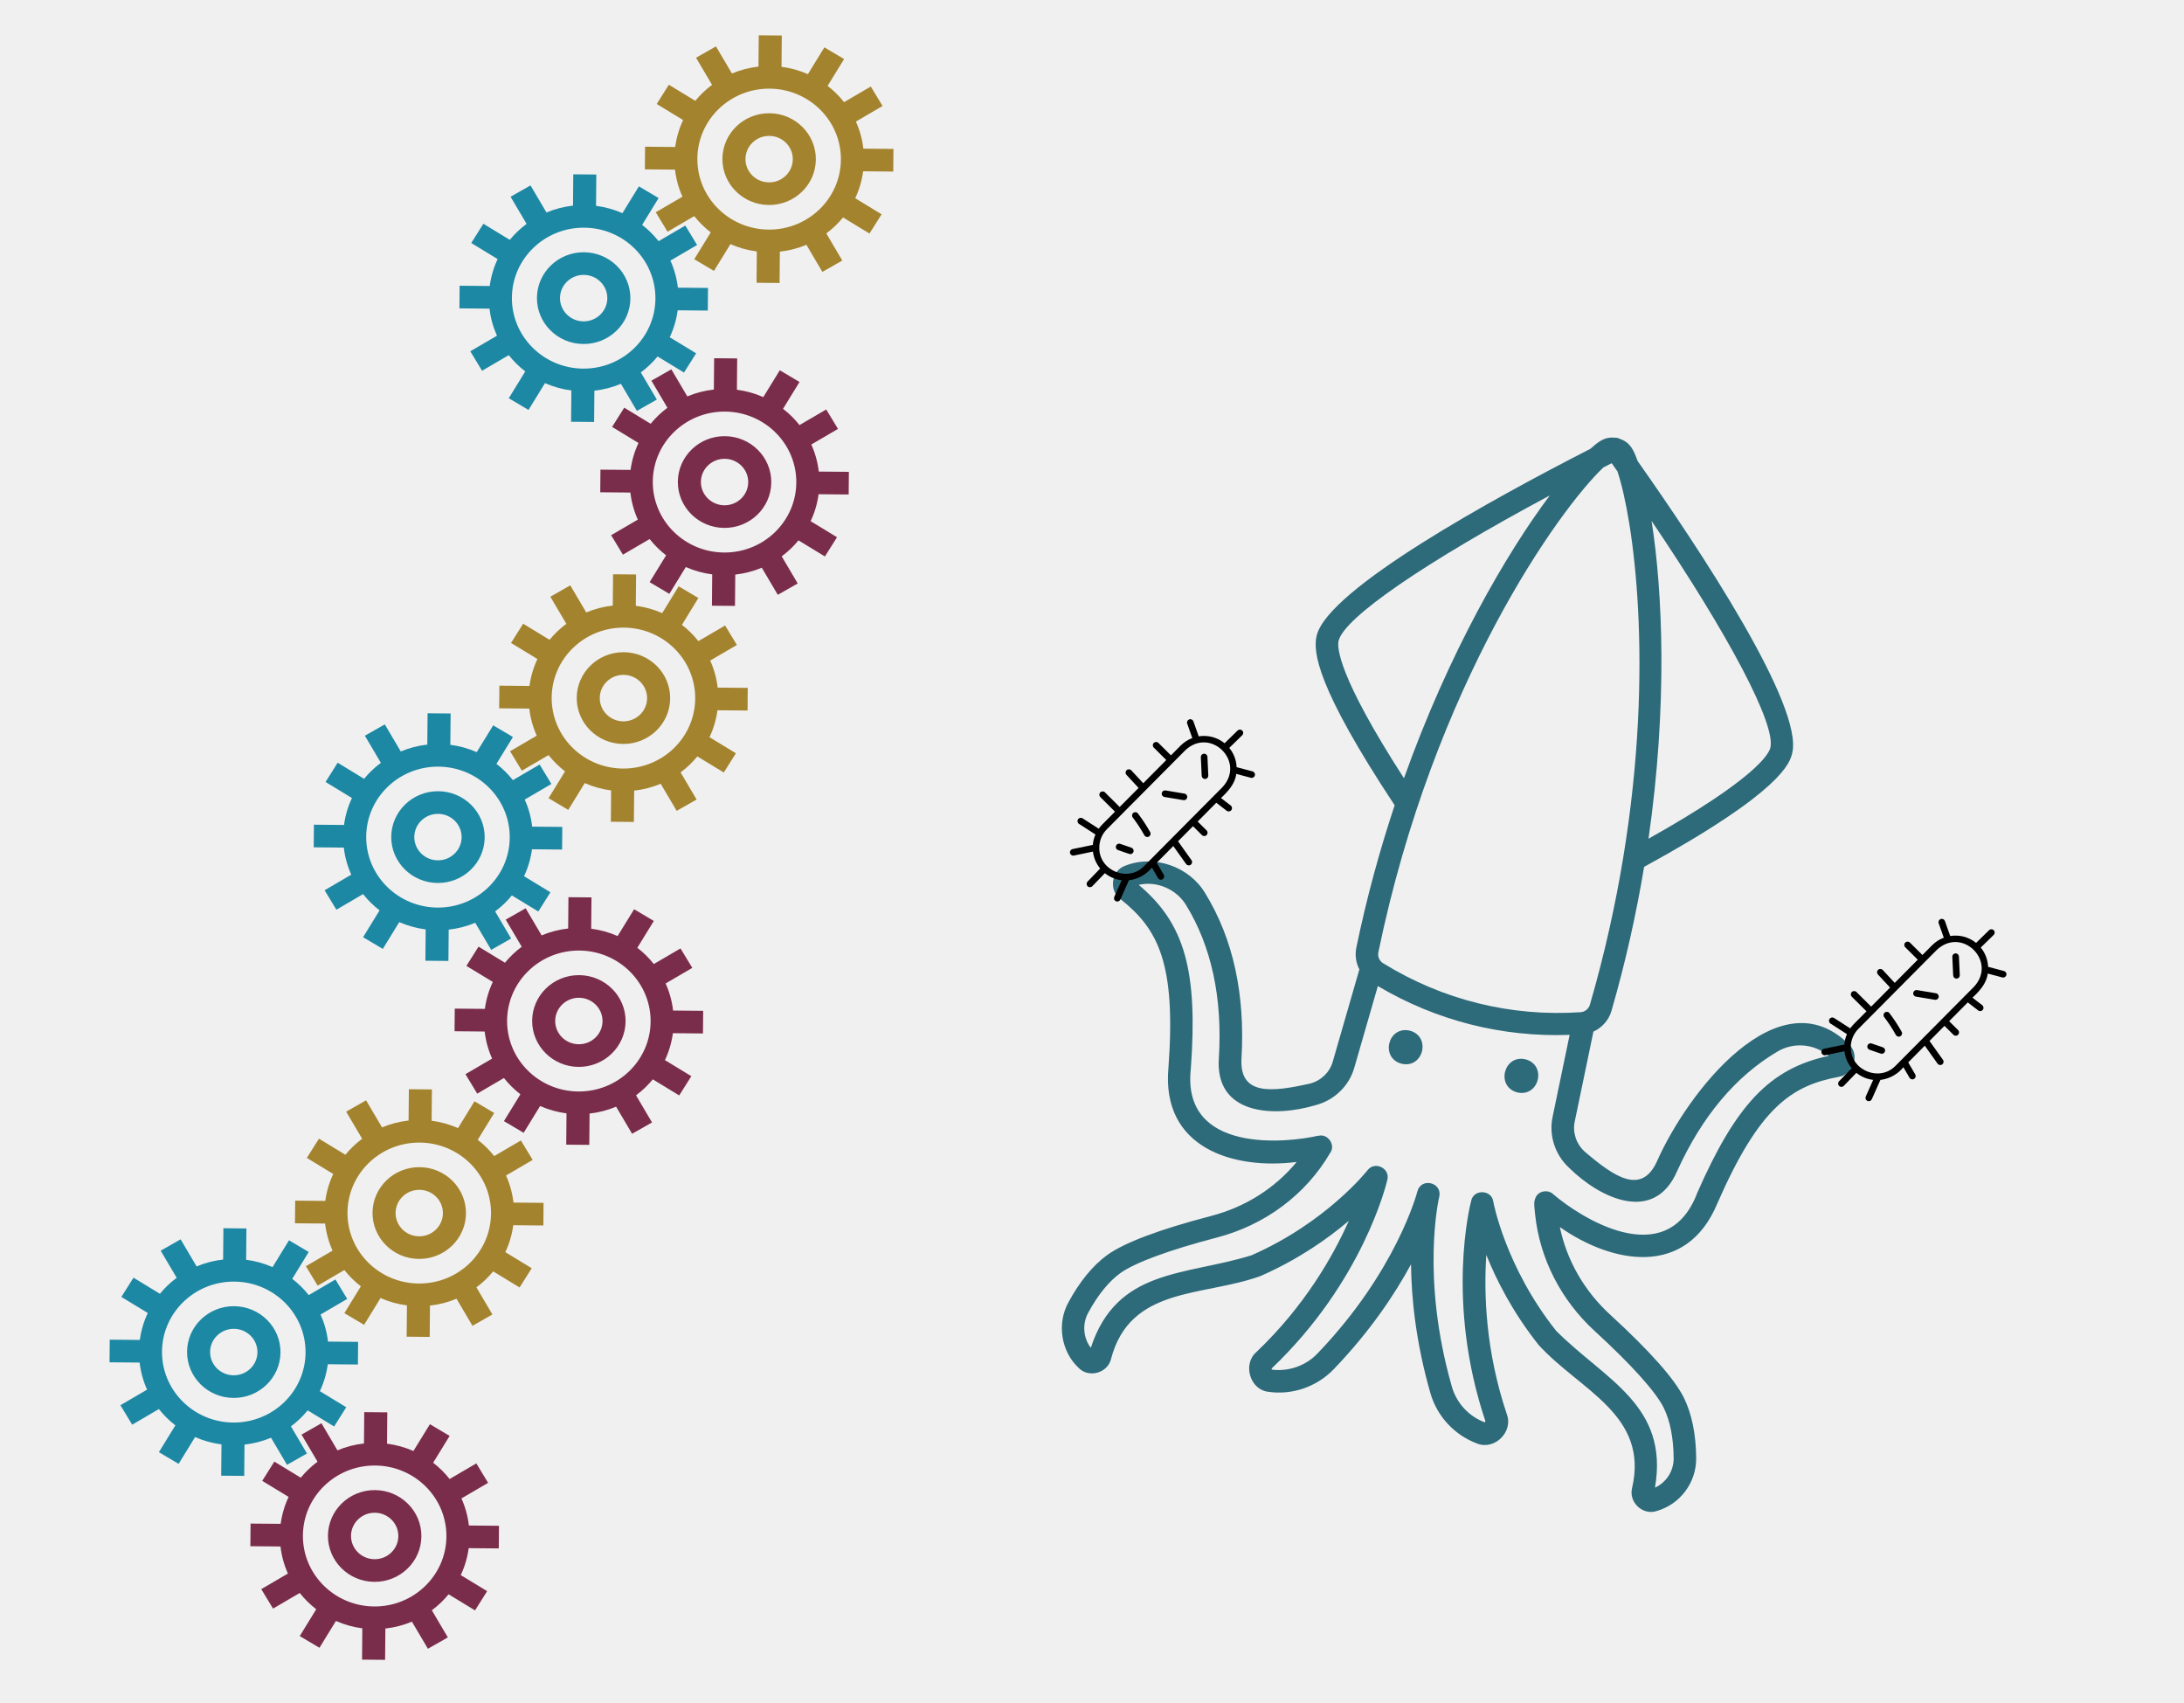
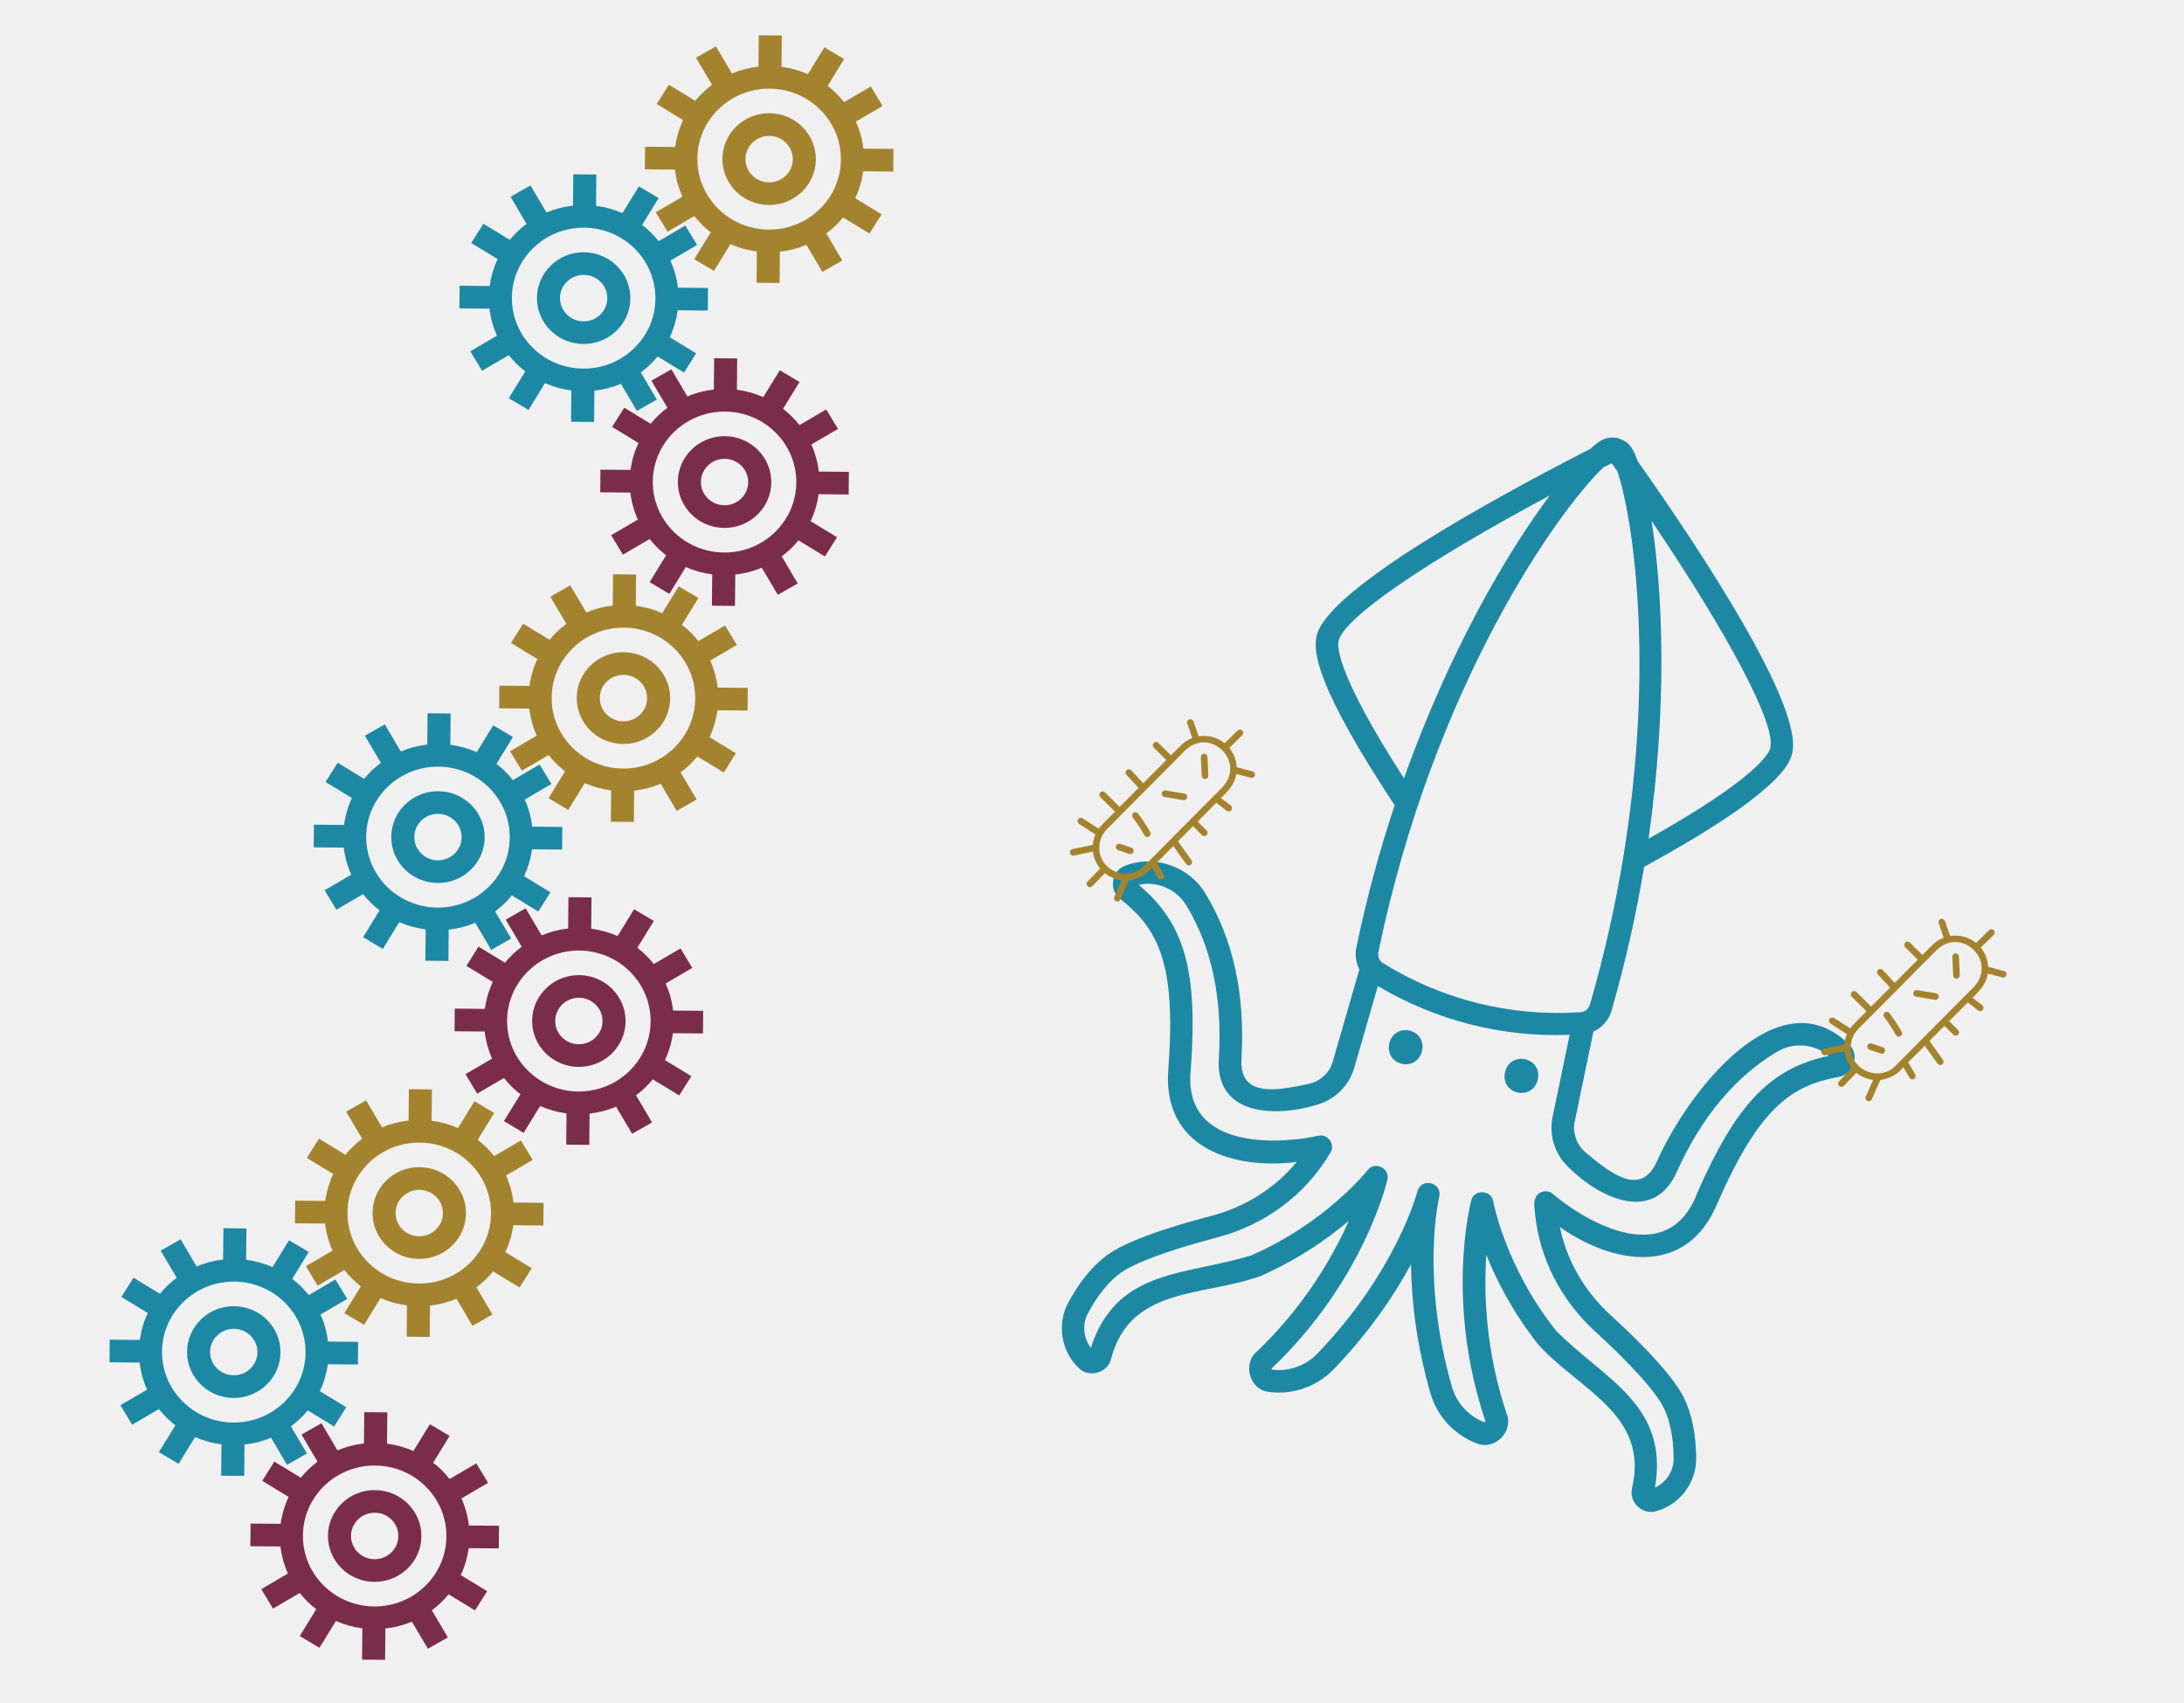
<svg xmlns="http://www.w3.org/2000/svg" width="186" height="145" viewBox="0 0 186 145" fill="none">
  <path fill-rule="evenodd" clip-rule="evenodd" d="M43.729 102.396L46.292 102.419L46.275 104.347L43.712 104.324C43.604 105.133 43.373 105.903 43.036 106.617L45.284 107.985L44.251 109.624L42.001 108.254C41.584 108.762 41.105 109.22 40.573 109.614L41.936 111.923L40.239 112.889L38.878 110.582C38.171 110.88 37.413 111.08 36.619 111.167L36.595 113.834L34.634 113.816L34.658 111.15C33.866 111.048 33.111 110.835 32.409 110.525L31.008 112.807L29.328 111.811L30.732 109.527C30.209 109.123 29.736 108.657 29.328 108.141L27.054 109.471L26.05 107.814L28.322 106.487C27.998 105.769 27.781 104.993 27.687 104.182L25.122 104.159L25.139 102.231L27.704 102.254C27.813 101.445 28.043 100.673 28.38 99.96L26.132 98.593L27.165 96.954L29.415 98.324C29.832 97.815 30.311 97.358 30.843 96.964L29.48 94.654L31.177 93.689L32.538 95.996C33.246 95.698 34.004 95.498 34.797 95.41L34.821 92.744L36.783 92.762L36.759 95.428C37.551 95.53 38.305 95.743 39.007 96.053L40.409 93.771L42.089 94.766L40.685 97.051C41.21 97.454 41.681 97.921 42.088 98.437L44.363 97.107L45.366 98.763L43.094 100.091C43.419 100.809 43.638 101.585 43.729 102.396ZM35.652 109.288C39.025 109.318 41.788 106.653 41.817 103.341C41.847 100.03 39.131 97.318 35.758 97.288C32.386 97.258 29.622 99.923 29.593 103.233C29.564 106.544 32.279 109.258 35.652 109.288ZM35.67 107.193C33.475 107.174 31.707 105.407 31.726 103.252C31.745 101.096 33.544 99.361 35.74 99.381C37.935 99.4 39.703 101.167 39.684 103.322C39.665 105.478 37.866 107.213 35.67 107.193ZM35.688 105.268C36.8 105.278 37.711 104.398 37.72 103.307C37.73 102.214 36.836 101.32 35.723 101.311C34.61 101.301 33.7 102.179 33.69 103.271C33.68 104.364 34.575 105.258 35.688 105.268Z" fill="#A4832E" />
  <path fill-rule="evenodd" clip-rule="evenodd" d="M27.933 114.233L30.499 114.256L30.482 116.184L27.916 116.161C27.808 116.97 27.578 117.74 27.241 118.454L29.489 119.822L28.456 121.461L26.206 120.09C25.788 120.599 25.31 121.057 24.778 121.451L26.141 123.76L24.443 124.726L23.082 122.419C22.375 122.717 21.617 122.917 20.823 123.002L20.8 125.668L18.838 125.651L18.862 122.985C18.07 122.883 17.316 122.669 16.614 122.362L15.212 124.644L13.532 123.648L14.936 121.364C14.411 120.96 13.94 120.494 13.532 119.978L11.258 121.308L10.255 119.651L12.527 118.324C12.202 117.603 11.983 116.829 11.892 116.019L9.329 115.996L9.346 114.068L11.909 114.091C12.017 113.282 12.247 112.512 12.585 111.797L10.336 110.429L11.369 108.791L13.62 110.161C14.037 109.652 14.515 109.195 15.048 108.801L13.684 106.491L15.382 105.526L16.743 107.833C17.45 107.535 18.208 107.335 19.002 107.247L19.026 104.581L20.987 104.599L20.963 107.265C21.755 107.367 22.509 107.58 23.212 107.89L24.613 105.608L26.293 106.603L24.889 108.888C25.412 109.291 25.885 109.758 26.293 110.274L28.567 108.944L29.571 110.6L27.299 111.928C27.623 112.648 27.84 113.422 27.933 114.233ZM19.856 121.125C23.229 121.155 25.992 118.49 26.022 115.181C26.051 111.869 23.336 109.155 19.963 109.125C16.59 109.095 13.827 111.76 13.797 115.072C13.768 118.383 16.483 121.095 19.856 121.125ZM19.875 119.03C17.679 119.011 15.912 117.244 15.931 115.089C15.95 112.933 17.749 111.198 19.944 111.218C22.14 111.237 23.907 113.004 23.888 115.159C23.869 117.315 22.07 119.05 19.875 119.03ZM19.892 117.102C21.005 117.112 21.915 116.232 21.925 115.142C21.934 114.049 21.04 113.155 19.927 113.145C18.814 113.136 17.904 114.016 17.894 115.106C17.885 116.199 18.779 117.093 19.892 117.102Z" fill="#1D88A4" />
  <path fill-rule="evenodd" clip-rule="evenodd" d="M39.933 129.893L42.496 129.916L42.479 131.844L39.916 131.821C39.808 132.63 39.578 133.402 39.24 134.114L41.489 135.482L40.456 137.12L38.205 135.75C37.788 136.259 37.309 136.717 36.777 137.111L38.141 139.42L36.443 140.386L35.08 138.079C34.373 138.376 33.615 138.576 32.821 138.664L32.797 141.33L30.834 141.313L30.857 138.647C30.066 138.545 29.311 138.331 28.609 138.021L27.207 140.304L25.527 139.308L26.931 137.023C26.409 136.62 25.936 136.154 25.528 135.638L23.254 136.967L22.25 135.311L24.522 133.983C24.198 133.265 23.981 132.489 23.887 131.678L21.322 131.656L21.339 129.728L23.904 129.75C24.012 128.941 24.243 128.171 24.58 127.457L22.332 126.089L23.365 124.451L25.615 125.821C26.032 125.312 26.511 124.854 27.043 124.46L25.68 122.151L27.377 121.185L28.738 123.492C29.446 123.195 30.204 122.995 30.997 122.907L31.021 120.241L32.984 120.258L32.961 122.925C33.753 123.027 34.507 123.24 35.209 123.55L36.613 121.267L38.293 122.263L36.889 124.548C37.414 124.951 37.885 125.417 38.292 125.934L40.567 124.604L41.57 126.26L39.298 127.588C39.623 128.306 39.84 129.082 39.933 129.893ZM31.856 136.785C35.229 136.815 37.99 134.15 38.019 130.84C38.048 127.529 35.333 124.815 31.962 124.785C28.59 124.755 25.826 127.42 25.797 130.732C25.768 134.043 28.483 136.755 31.856 136.785ZM31.875 134.69C29.679 134.671 27.911 132.904 27.93 130.748C27.95 128.593 29.748 126.858 31.944 126.877C34.139 126.897 35.907 128.663 35.888 130.819C35.869 132.975 34.07 134.71 31.875 134.69ZM31.892 132.762C33.005 132.772 33.915 131.894 33.924 130.802C33.934 129.709 33.04 128.815 31.927 128.805C30.814 128.795 29.904 129.675 29.894 130.766C29.884 131.858 30.781 132.752 31.892 132.762Z" fill="#7A2D4A" />
  <path fill-rule="evenodd" clip-rule="evenodd" d="M73.527 12.657L76.09 12.68L76.073 14.608L73.51 14.585C73.402 15.394 73.171 16.164 72.834 16.878L75.082 18.246L74.049 19.885L71.799 18.515C71.382 19.023 70.903 19.481 70.371 19.875L71.734 22.184L70.037 23.15L68.676 20.843C67.969 21.141 67.21 21.341 66.417 21.428L66.393 24.095L64.432 24.077L64.455 21.411C63.663 21.309 62.909 21.096 62.207 20.786L60.805 23.068L59.126 22.072L60.529 19.788C60.007 19.384 59.534 18.918 59.126 18.402L56.852 19.732L55.848 18.075L58.12 16.748C57.795 16.03 57.579 15.254 57.485 14.443L54.92 14.42L54.937 12.492L57.502 12.515C57.611 11.706 57.841 10.934 58.178 10.221L55.93 8.854L56.963 7.215L59.213 8.585C59.63 8.076 60.109 7.619 60.641 7.225L59.278 4.915L60.975 3.95L62.336 6.257C63.044 5.959 63.802 5.759 64.595 5.671L64.619 3.005L66.58 3.023L66.557 5.689C67.349 5.791 68.103 6.004 68.805 6.314L70.207 4.032L71.887 5.027L70.483 7.312C71.008 7.716 71.478 8.182 71.886 8.698L74.16 7.368L75.164 9.024L72.892 10.352C73.217 11.07 73.435 11.846 73.527 12.657ZM65.45 19.549C68.823 19.579 71.586 16.914 71.615 13.602C71.644 10.291 68.929 7.579 65.556 7.549C62.183 7.519 59.42 10.184 59.391 13.494C59.361 16.805 62.077 19.519 65.45 19.549ZM65.468 17.454C63.273 17.435 61.505 15.668 61.524 13.513C61.543 11.357 63.342 9.622 65.538 9.642C67.733 9.661 69.501 11.428 69.482 13.583C69.463 15.739 67.664 17.474 65.468 17.454ZM65.485 15.529C66.598 15.539 67.508 14.659 67.518 13.568C67.528 12.475 66.633 11.582 65.52 11.572C64.408 11.562 63.498 12.44 63.488 13.532C63.478 14.625 64.373 15.519 65.485 15.529Z" fill="#A4832E" />
  <path fill-rule="evenodd" clip-rule="evenodd" d="M57.731 24.494L60.297 24.517L60.279 26.445L57.714 26.422C57.606 27.231 57.376 28.001 57.038 28.715L59.287 30.083L58.254 31.721L56.003 30.352C55.586 30.86 55.108 31.318 54.575 31.712L55.939 34.021L54.241 34.987L52.88 32.68C52.173 32.977 51.415 33.178 50.621 33.263L50.598 35.929L48.636 35.912L48.66 33.246C47.868 33.144 47.114 32.93 46.412 32.623L45.01 34.905L43.33 33.909L44.734 31.625C44.209 31.221 43.738 30.755 43.33 30.239L41.056 31.569L40.052 29.912L42.324 28.585C42 27.864 41.781 27.09 41.69 26.28L39.127 26.257L39.144 24.329L41.707 24.352C41.815 23.543 42.045 22.773 42.382 22.058L40.134 20.691L41.167 19.052L43.417 20.422C43.834 19.913 44.313 19.456 44.846 19.062L43.482 16.752L45.18 15.787L46.541 18.094C47.248 17.796 48.006 17.596 48.8 17.508L48.823 14.842L50.785 14.86L50.761 17.526C51.553 17.628 52.307 17.841 53.009 18.151L54.411 15.868L56.091 16.864L54.687 19.149C55.21 19.552 55.683 20.019 56.091 20.535L58.365 19.205L59.368 20.861L57.096 22.189C57.421 22.909 57.638 23.683 57.731 24.494ZM49.654 31.386C53.027 31.416 55.79 28.751 55.819 25.442C55.849 22.13 53.134 19.416 49.761 19.386C46.388 19.356 43.625 22.021 43.595 25.333C43.566 28.645 46.281 31.356 49.654 31.386ZM49.673 29.291C47.477 29.272 45.709 27.505 45.729 25.35C45.748 23.194 47.546 21.459 49.742 21.479C51.938 21.498 53.705 23.265 53.686 25.42C53.667 27.576 51.868 29.311 49.673 29.291ZM49.69 27.363C50.803 27.373 51.713 26.493 51.722 25.403C51.732 24.31 50.838 23.416 49.725 23.406C48.612 23.396 47.702 24.276 47.692 25.367C47.682 26.46 48.577 27.354 49.69 27.363Z" fill="#1D88A4" />
  <path fill-rule="evenodd" clip-rule="evenodd" d="M69.731 40.154L72.294 40.176L72.277 42.104L69.714 42.082C69.606 42.891 69.376 43.663 69.038 44.375L71.286 45.743L70.253 47.381L68.003 46.011C67.586 46.52 67.107 46.978 66.575 47.372L67.938 49.681L66.241 50.647L64.878 48.34C64.171 48.637 63.412 48.837 62.619 48.925L62.595 51.591L60.632 51.574L60.655 48.907C59.863 48.806 59.109 48.592 58.407 48.282L57.005 50.565L55.325 49.569L56.729 47.284C56.206 46.881 55.734 46.415 55.326 45.898L53.051 47.228L52.048 45.572L54.32 44.244C53.995 43.526 53.779 42.75 53.685 41.939L51.12 41.916L51.137 39.989L53.702 40.011C53.81 39.202 54.041 38.432 54.378 37.718L52.13 36.35L53.163 34.712L55.413 36.082C55.83 35.573 56.309 35.115 56.841 34.721L55.478 32.412L57.175 31.446L58.536 33.753C59.243 33.456 60.002 33.256 60.795 33.168L60.819 30.502L62.782 30.519L62.759 33.185C63.551 33.287 64.305 33.501 65.007 33.811L66.411 31.528L68.091 32.524L66.687 34.809C67.212 35.212 67.683 35.678 68.09 36.194L70.365 34.865L71.368 36.521L69.096 37.849C69.421 38.567 69.637 39.343 69.731 40.154ZM61.654 47.045C65.027 47.075 67.787 44.41 67.817 41.101C67.846 37.789 65.131 35.076 61.76 35.046C58.387 35.016 55.624 37.681 55.595 40.992C55.566 44.304 58.281 47.016 61.654 47.045ZM61.672 44.951C59.477 44.931 57.709 43.165 57.728 41.009C57.748 38.854 59.546 37.119 61.742 37.138C63.937 37.158 65.705 38.924 65.686 41.08C65.667 43.236 63.868 44.971 61.672 44.951ZM61.69 43.023C62.802 43.033 63.712 42.155 63.722 41.062C63.732 39.97 62.837 39.076 61.725 39.066C60.612 39.056 59.702 39.936 59.692 41.027C59.682 42.119 60.579 43.013 61.69 43.023Z" fill="#7A2D4A" />
  <path fill-rule="evenodd" clip-rule="evenodd" d="M61.119 58.549L63.682 58.571L63.665 60.499L61.102 60.477C60.993 61.286 60.763 62.056 60.426 62.77L62.674 64.138L61.641 65.776L59.391 64.406C58.974 64.915 58.495 65.373 57.963 65.767L59.326 68.076L57.629 69.042L56.268 66.735C55.56 67.032 54.802 67.232 54.009 67.32L53.985 69.986L52.023 69.969L52.047 67.302C51.255 67.201 50.501 66.987 49.799 66.677L48.397 68.96L46.717 67.964L48.121 65.679C47.599 65.276 47.126 64.81 46.718 64.293L44.444 65.623L43.44 63.967L45.712 62.639C45.387 61.921 45.171 61.145 45.077 60.334L42.512 60.311L42.529 58.383L45.094 58.406C45.202 57.597 45.433 56.825 45.77 56.113L43.522 54.745L44.555 53.107L46.805 54.477C47.222 53.968 47.701 53.51 48.233 53.116L46.87 50.807L48.567 49.841L49.928 52.148C50.635 51.851 51.394 51.651 52.187 51.563L52.211 48.897L54.172 48.914L54.148 51.58C54.94 51.682 55.695 51.896 56.397 52.206L57.799 49.923L59.478 50.919L58.075 53.204C58.599 53.607 59.07 54.073 59.478 54.589L61.752 53.26L62.756 54.916L60.484 56.244C60.809 56.962 61.027 57.738 61.119 58.549ZM53.041 65.44C56.414 65.47 59.177 62.805 59.207 59.494C59.236 56.182 56.521 53.471 53.148 53.441C49.775 53.411 47.012 56.076 46.983 59.385C46.953 62.697 49.669 65.41 53.041 65.44ZM53.06 63.346C50.864 63.326 49.097 61.56 49.116 59.404C49.135 57.248 50.934 55.514 53.13 55.533C55.325 55.553 57.093 57.319 57.074 59.475C57.054 61.631 55.256 63.365 53.06 63.346ZM53.077 61.42C54.19 61.43 55.1 60.55 55.11 59.459C55.12 58.367 54.225 57.473 53.112 57.463C51.999 57.453 51.089 58.331 51.08 59.424C51.07 60.516 51.964 61.41 53.077 61.42Z" fill="#A4832E" />
  <path fill-rule="evenodd" clip-rule="evenodd" d="M45.323 70.386L47.888 70.408L47.871 72.336L45.306 72.314C45.198 73.123 44.968 73.892 44.63 74.607L46.878 75.975L45.845 77.613L43.595 76.243C43.178 76.752 42.699 77.21 42.167 77.603L43.53 79.913L41.833 80.879L40.472 78.572C39.765 78.869 39.007 79.069 38.213 79.155L38.189 81.821L36.228 81.803L36.252 79.137C35.46 79.035 34.705 78.822 34.003 78.514L32.602 80.797L30.922 79.801L32.326 77.516C31.801 77.113 31.33 76.647 30.922 76.13L28.648 77.46L27.644 75.804L29.916 74.476C29.592 73.756 29.373 72.982 29.281 72.171L26.718 72.148L26.735 70.22L29.299 70.243C29.407 69.434 29.637 68.664 29.974 67.95L27.726 66.582L28.759 64.944L31.009 66.314C31.426 65.805 31.905 65.347 32.437 64.953L31.074 62.644L32.771 61.678L34.132 63.985C34.84 63.688 35.598 63.488 36.391 63.4L36.415 60.734L38.377 60.751L38.353 63.417C39.145 63.519 39.899 63.733 40.601 64.043L42.003 61.76L43.683 62.756L42.279 65.041C42.802 65.444 43.275 65.91 43.682 66.426L45.957 65.097L46.96 66.753L44.688 68.081C45.013 68.801 45.229 69.575 45.323 70.386ZM37.246 77.277C40.619 77.307 43.382 74.642 43.411 71.333C43.441 68.021 40.725 65.308 37.352 65.278C33.98 65.248 31.216 67.913 31.187 71.224C31.158 74.536 33.873 77.247 37.246 77.277ZM37.264 75.183C35.069 75.163 33.301 73.397 33.32 71.241C33.34 69.085 35.138 67.351 37.334 67.37C39.529 67.39 41.297 69.156 41.278 71.312C41.259 73.468 39.46 75.202 37.264 75.183ZM37.282 73.255C38.394 73.265 39.305 72.385 39.314 71.294C39.324 70.202 38.429 69.308 37.317 69.298C36.204 69.288 35.294 70.168 35.284 71.258C35.274 72.351 36.169 73.245 37.282 73.255Z" fill="#1D88A4" />
  <path fill-rule="evenodd" clip-rule="evenodd" d="M57.323 86.045L59.886 86.068L59.869 87.996L57.306 87.973C57.198 88.782 56.967 89.554 56.63 90.266L58.878 91.634L57.845 93.273L55.595 91.903C55.178 92.412 54.699 92.869 54.167 93.263L55.53 95.573L53.833 96.538L52.47 94.231C51.762 94.529 51.004 94.729 50.211 94.817L50.187 97.483L48.223 97.465L48.247 94.799C47.455 94.697 46.701 94.484 45.999 94.174L44.597 96.456L42.917 95.46L44.321 93.176C43.798 92.772 43.325 92.306 42.917 91.79L40.643 93.12L39.64 91.463L41.912 90.136C41.587 89.418 41.37 88.642 41.277 87.831L38.712 87.808L38.729 85.88L41.294 85.903C41.402 85.094 41.632 84.324 41.97 83.609L39.721 82.242L40.755 80.603L43.005 81.973C43.422 81.464 43.901 81.007 44.433 80.613L43.069 78.303L44.767 77.338L46.128 79.645C46.835 79.347 47.593 79.147 48.387 79.059L48.411 76.393L50.374 76.411L50.35 79.077C51.142 79.179 51.897 79.392 52.599 79.702L54.003 77.42L55.683 78.415L54.279 80.7C54.804 81.104 55.274 81.57 55.682 82.086L57.956 80.756L58.96 82.412L56.688 83.74C57.013 84.458 57.229 85.234 57.323 86.045ZM49.245 92.937C52.618 92.967 55.379 90.302 55.409 86.993C55.438 83.681 52.723 80.967 49.352 80.937C45.979 80.907 43.216 83.572 43.187 86.884C43.157 90.196 45.873 92.907 49.245 92.937ZM49.264 90.843C47.069 90.823 45.301 89.056 45.32 86.901C45.339 84.745 47.138 83.01 49.334 83.03C51.529 83.049 53.297 84.816 53.278 86.972C53.258 89.127 51.46 90.862 49.264 90.843ZM49.281 88.915C50.394 88.924 51.304 88.047 51.314 86.954C51.324 85.861 50.429 84.967 49.316 84.957C48.204 84.948 47.293 85.828 47.284 86.918C47.274 88.011 48.171 88.905 49.281 88.915Z" fill="#7A2D4A" />
  <g clip-path="url(#clip0_78_29)">
-     <path d="M157.53 88.996C151.55 82.918 143.715 92.97 141.091 98.939C139.77 101.75 137.501 100.232 134.941 98.04C134.232 97.386 133.914 96.413 134.114 95.483L135.703 87.839C136.43 87.506 137.007 86.874 137.238 86.08C138.457 81.875 139.362 77.758 140.02 73.811C151.825 67.357 152.433 64.936 152.631 64.137C153.619 60.148 144.849 46.891 139.47 39.259C139.154 38.402 138.883 37.707 138.03 37.399C137.86 37.307 137.665 37.255 137.473 37.269C136.626 37.186 136.093 37.64 135.445 38.216C127.097 42.485 113.118 50.155 112.139 54.107C111.796 55.49 112.131 58.508 118.775 68.566C117.515 72.359 116.394 76.415 115.51 80.699C115.379 81.337 115.485 81.984 115.771 82.541L113.505 90.391C113.254 91.297 112.514 92.012 111.581 92.259C108.297 93.002 105.582 93.285 105.728 90.18C106.059 84.672 105.02 79.919 102.634 76.046C101.277 73.775 98.29 72.742 95.829 73.712C94.653 74.119 94.41 75.801 95.402 76.54C98.637 79.092 100.161 82.011 99.512 90.883C98.868 97.778 105.088 99.62 110.431 98.936C108.596 101.164 106.056 102.778 103.155 103.532C98.736 104.685 95.76 105.806 94.3 106.859C93.068 107.756 91.952 109.114 90.984 110.906C89.996 112.716 90.366 115.079 91.869 116.48C92.717 117.353 94.317 116.917 94.613 115.738C96.233 109.497 102.459 110.43 107.358 108.648C110.585 107.231 113.1 105.453 114.872 103.949C113.541 106.942 111.121 111.2 106.998 115.125C105.817 116.143 106.446 118.303 107.977 118.502C110.038 118.82 112.158 118.076 113.593 116.578C116.7 113.342 118.79 110.198 120.169 107.652C120.2 110.544 120.58 114.3 121.817 118.612C122.378 120.582 123.858 122.186 125.78 122.906C127.278 123.52 128.897 121.92 128.328 120.418C126.513 115.018 126.361 110.123 126.582 106.85C127.447 109.007 128.838 111.75 131.03 114.51C134.539 118.379 140.478 120.456 138.986 126.744C138.723 127.932 139.904 129.03 141.057 128.669C143.083 128.103 144.481 126.24 144.454 124.14C144.436 122.115 144.084 120.393 143.41 119.02C142.614 117.408 140.501 115.03 137.133 111.944C134.924 109.923 133.431 107.313 132.845 104.481C137.262 107.581 143.608 108.856 146.262 102.455C149.83 94.311 152.541 92.441 156.602 91.69C157.828 91.5 158.388 89.881 157.534 88.987L157.53 88.996ZM117.796 82.021C117.475 81.822 117.313 81.446 117.388 81.083C122.109 58.208 132.841 43.307 136.556 39.797C136.825 39.66 137.064 39.538 137.262 39.44C137.399 39.632 137.563 39.873 137.751 40.14C139.074 44.088 140.937 56.562 138.26 72.904C138.25 72.929 138.255 72.957 138.248 72.982C137.593 76.964 136.673 81.173 135.405 85.547C135.301 85.903 134.979 86.159 134.606 86.186C128.674 86.585 122.863 85.145 117.804 82.022L117.796 82.021ZM150.771 63.677C150.636 64.221 149.466 66.326 140.395 71.414C142.017 60.139 141.616 50.447 140.655 44.353C147.281 54.16 151.261 61.701 150.771 63.677L150.771 63.677ZM113.999 54.564C114.492 52.573 121.402 47.852 131.99 42.184C128.291 47.123 123.403 55.519 119.568 66.266C113.92 57.51 113.868 55.103 114.002 54.562L113.999 54.564ZM144.503 101.69C141.845 108.387 134.486 103.579 132.299 101.7C131.842 101.243 130.987 101.394 130.761 102.012C130.584 102.412 130.695 102.867 130.739 103.422C131.142 107.196 132.954 110.725 135.837 113.356C138.938 116.198 141.018 118.51 141.688 119.864C142.234 120.974 142.519 122.421 142.536 124.16C142.548 125.247 141.916 126.224 140.946 126.669C142.154 119.632 136.69 117.492 132.528 113.314C128.196 107.865 127.18 102.347 127.171 102.291C127.027 101.303 125.528 101.236 125.301 102.213C125.208 102.56 123.09 110.84 126.508 121.021C126.508 121.021 126.446 121.102 126.445 121.106C125.093 120.601 124.048 119.467 123.651 118.081C120.962 108.71 122.555 101.968 122.572 101.903C122.851 100.681 121.037 100.224 120.711 101.446C120.678 101.58 118.92 108.254 112.202 115.247C111.202 116.295 109.743 116.801 108.307 116.619L108.306 116.514C116.085 109.112 118.077 100.796 118.156 100.446C118.395 99.468 117.074 98.836 116.466 99.642C116.432 99.687 112.958 104.092 106.578 106.887C100.948 108.638 95.121 107.976 92.899 114.762C92.253 113.931 92.161 112.729 92.666 111.798C93.492 110.267 94.419 109.125 95.416 108.4C96.646 107.514 99.561 106.439 103.63 105.374C107.725 104.311 111.212 101.721 113.285 98.163C113.777 97.487 113.067 96.478 112.263 96.718L112.259 96.702C109.709 97.303 100.619 98.293 101.415 91.004C102.026 82.674 100.901 78.628 96.977 75.342C98.49 74.992 100.163 75.692 100.994 77.036C103.169 80.566 104.115 84.945 103.807 90.046C103.426 94.945 108.494 95.171 112.064 94.094C113.652 93.677 114.909 92.447 115.342 90.9L117.344 83.96C122.309 86.902 127.916 88.33 133.678 88.115L132.231 95.078C131.889 96.659 132.427 98.33 133.636 99.439C136.291 102.06 140.878 104.226 142.831 99.721C144.941 95.063 147.823 91.632 151.39 89.528C152.788 88.71 154.534 88.881 155.73 89.906C150.725 90.983 147.844 94.035 144.495 101.684L144.503 101.69Z" fill="#2D6A7A" />
-     <path d="M120.063 87.756C118.203 87.329 117.52 90.082 119.365 90.574C121.225 91.001 121.907 88.247 120.063 87.756Z" fill="#2D6A7A" />
-     <path d="M129.918 90.198C128.057 89.772 127.375 92.525 129.219 93.016C131.08 93.443 131.762 90.69 129.918 90.198Z" fill="#2D6A7A" />
-     <path d="M106.671 65.681L105.317 65.322C105.292 64.721 105.072 64.146 104.69 63.681L105.794 62.604C105.847 62.552 105.877 62.481 105.878 62.407C105.879 62.331 105.851 62.26 105.798 62.206C105.746 62.153 105.675 62.123 105.6 62.122C105.525 62.12 105.453 62.149 105.4 62.202L104.292 63.285L104.292 63.284C103.674 62.784 102.873 62.571 102.088 62.698L101.637 61.42C101.583 61.277 101.424 61.202 101.28 61.254C101.135 61.305 101.058 61.462 101.106 61.607L101.542 62.843C101.169 62.983 100.83 63.201 100.549 63.484L99.723 64.316L98.654 63.254L98.654 63.253C98.543 63.147 98.368 63.149 98.26 63.258C98.151 63.367 98.151 63.543 98.258 63.653L99.326 64.714L97.365 66.689L96.347 65.593C96.241 65.479 96.063 65.472 95.95 65.578C95.836 65.683 95.829 65.861 95.934 65.975L96.968 67.089L95.356 68.712L94.101 67.464C93.99 67.358 93.815 67.36 93.706 67.469C93.598 67.578 93.597 67.753 93.704 67.864L94.96 69.111L93.87 70.208C93.762 70.318 93.663 70.438 93.573 70.564L92.194 69.675C92.063 69.595 91.893 69.633 91.81 69.762C91.727 69.891 91.762 70.062 91.889 70.148L93.295 71.055C93.172 71.335 93.096 71.634 93.07 71.94L91.344 72.298L91.345 72.298C91.193 72.329 91.095 72.478 91.127 72.63C91.158 72.782 91.307 72.88 91.459 72.848L93.081 72.511L93.081 72.512C93.143 73.042 93.357 73.541 93.696 73.952L92.622 75.067C92.514 75.179 92.517 75.358 92.629 75.465C92.741 75.573 92.919 75.57 93.027 75.458L94.097 74.348C94.507 74.68 95.004 74.889 95.529 74.948L94.897 76.367C94.867 76.436 94.865 76.514 94.892 76.583C94.918 76.653 94.972 76.709 95.04 76.739C95.108 76.769 95.186 76.772 95.255 76.745C95.325 76.718 95.381 76.665 95.411 76.597L96.143 74.953L96.143 74.953C96.911 74.859 97.614 74.472 98.103 73.872L98.627 74.773C98.708 74.903 98.877 74.946 99.009 74.869C99.141 74.792 99.189 74.624 99.114 74.489L98.514 73.459L99.924 72.038L101.017 73.572L101.017 73.572C101.108 73.695 101.281 73.723 101.406 73.633C101.531 73.545 101.562 73.372 101.475 73.245L100.326 71.633L101.601 70.349L102.367 71.11L102.367 71.111C102.478 71.217 102.654 71.215 102.762 71.106C102.87 70.997 102.871 70.822 102.764 70.711L101.998 69.951L103.585 68.352L104.476 69.038L104.477 69.038C104.6 69.129 104.774 69.104 104.866 68.982C104.96 68.861 104.939 68.687 104.819 68.591L103.985 67.949C104.574 67.4 105.195 66.725 105.285 65.895L106.526 66.225C106.677 66.265 106.831 66.175 106.871 66.025C106.91 65.875 106.821 65.721 106.671 65.681L106.671 65.681ZM104.112 67.023L97.434 73.747C96.081 75.154 93.596 74.137 93.622 72.183C93.618 71.591 93.851 71.023 94.269 70.604L99.923 64.912C99.925 64.91 100.947 63.881 100.948 63.88C103.101 61.86 106.121 64.858 104.112 67.023L104.112 67.023Z" fill="black" />
-     <path d="M102.538 64.175C102.463 64.179 102.393 64.211 102.342 64.266C102.293 64.321 102.266 64.394 102.269 64.469L102.342 66.059C102.346 66.133 102.379 66.204 102.434 66.254C102.489 66.304 102.562 66.331 102.636 66.327C102.712 66.324 102.781 66.291 102.832 66.236C102.882 66.18 102.908 66.107 102.905 66.033L102.832 64.443C102.823 64.288 102.693 64.169 102.538 64.175Z" fill="black" />
-     <path d="M100.877 67.574L99.259 67.303C99.107 67.281 98.966 67.384 98.94 67.535C98.915 67.687 99.015 67.83 99.166 67.859L100.784 68.129C100.937 68.155 101.082 68.052 101.108 67.898C101.133 67.745 101.03 67.6 100.877 67.574Z" fill="black" />
-     <path d="M96.886 69.231C96.776 69.125 96.6 69.127 96.492 69.236C96.384 69.344 96.383 69.52 96.49 69.631C96.85 70.108 97.177 70.61 97.467 71.133C97.547 71.265 97.717 71.308 97.85 71.231C97.982 71.154 98.029 70.985 97.954 70.851C97.638 70.286 97.281 69.745 96.886 69.231L96.886 69.231Z" fill="black" />
-     <path d="M96.359 72.179L95.4 71.85L95.399 71.85C95.329 71.825 95.251 71.83 95.184 71.862C95.117 71.895 95.066 71.954 95.042 72.024C95.017 72.095 95.022 72.172 95.055 72.239C95.088 72.306 95.146 72.357 95.217 72.382C95.256 72.39 96.257 72.755 96.268 72.727C96.404 72.725 96.519 72.625 96.542 72.491C96.564 72.356 96.487 72.225 96.359 72.179L96.359 72.179Z" fill="black" />
-     <path d="M170.671 82.681L169.317 82.322C169.292 81.721 169.072 81.146 168.69 80.681L169.794 79.604C169.847 79.552 169.877 79.481 169.878 79.407C169.879 79.331 169.851 79.26 169.798 79.206C169.746 79.153 169.675 79.123 169.6 79.122C169.525 79.121 169.453 79.149 169.4 79.202L168.292 80.285L168.292 80.284C167.674 79.784 166.873 79.571 166.088 79.698L165.637 78.42C165.583 78.277 165.424 78.202 165.28 78.254C165.135 78.305 165.058 78.462 165.106 78.607L165.542 79.843C165.169 79.983 164.83 80.201 164.549 80.484L163.723 81.316L162.654 80.254L162.654 80.253C162.543 80.147 162.368 80.149 162.26 80.258C162.151 80.367 162.151 80.543 162.258 80.653L163.326 81.714L161.365 83.689L160.347 82.593C160.241 82.479 160.063 82.472 159.95 82.578C159.836 82.683 159.829 82.861 159.935 82.975L160.968 84.089L159.357 85.712L158.101 84.464C157.99 84.358 157.815 84.36 157.706 84.469C157.598 84.578 157.597 84.753 157.704 84.864L158.96 86.111L157.87 87.208C157.762 87.318 157.663 87.438 157.573 87.564L156.194 86.675C156.063 86.595 155.893 86.633 155.81 86.762C155.727 86.891 155.762 87.062 155.889 87.148L157.295 88.055C157.172 88.335 157.096 88.634 157.07 88.94L155.345 89.298L155.345 89.298C155.193 89.329 155.095 89.478 155.127 89.63C155.158 89.782 155.307 89.88 155.459 89.848L157.08 89.511L157.081 89.512C157.143 90.042 157.357 90.541 157.696 90.952L156.622 92.067C156.514 92.179 156.517 92.358 156.629 92.465C156.741 92.573 156.919 92.57 157.027 92.458L158.097 91.348C158.507 91.68 159.004 91.889 159.529 91.948L158.897 93.367C158.867 93.436 158.865 93.514 158.892 93.583C158.918 93.653 158.972 93.709 159.04 93.739C159.108 93.769 159.186 93.772 159.255 93.745C159.325 93.718 159.381 93.665 159.411 93.597L160.143 91.953L160.143 91.953C160.911 91.859 161.614 91.472 162.103 90.872L162.627 91.773C162.708 91.903 162.877 91.946 163.009 91.869C163.141 91.792 163.189 91.624 163.114 91.489L162.514 90.459L163.924 89.038L165.017 90.572L165.017 90.572C165.108 90.695 165.281 90.723 165.406 90.633C165.531 90.545 165.562 90.372 165.475 90.245L164.326 88.633L165.601 87.349L166.367 88.11L166.367 88.111C166.478 88.217 166.654 88.215 166.762 88.106C166.87 87.997 166.871 87.822 166.764 87.711L165.998 86.951L167.585 85.352L168.476 86.038L168.477 86.038C168.6 86.129 168.774 86.104 168.866 85.982C168.96 85.861 168.939 85.687 168.819 85.591L167.985 84.949C168.574 84.4 169.195 83.725 169.285 82.895L170.526 83.225C170.677 83.265 170.831 83.175 170.871 83.025C170.91 82.875 170.821 82.721 170.671 82.681L170.671 82.681ZM168.112 84.023L161.434 90.747C160.081 92.154 157.596 91.137 157.622 89.183C157.618 88.591 157.851 88.023 158.269 87.604L163.923 81.912C163.925 81.91 164.947 80.881 164.948 80.88C167.101 78.86 170.121 81.858 168.112 84.023L168.112 84.023Z" fill="black" />
-     <path d="M166.538 81.175C166.463 81.179 166.393 81.211 166.342 81.266C166.293 81.321 166.266 81.394 166.269 81.469L166.342 83.059C166.346 83.133 166.379 83.204 166.434 83.254C166.489 83.304 166.562 83.331 166.636 83.327C166.712 83.324 166.781 83.291 166.832 83.236C166.882 83.18 166.908 83.107 166.905 83.033L166.832 81.443C166.823 81.288 166.693 81.169 166.538 81.175Z" fill="black" />
-     <path d="M164.877 84.574L163.259 84.303C163.107 84.281 162.966 84.384 162.94 84.535C162.915 84.687 163.015 84.83 163.166 84.859L164.784 85.129C164.937 85.155 165.082 85.052 165.108 84.898C165.133 84.745 165.03 84.6 164.877 84.574Z" fill="black" />
-     <path d="M160.886 86.231C160.776 86.125 160.6 86.127 160.492 86.236C160.384 86.344 160.383 86.52 160.49 86.631C160.85 87.108 161.177 87.61 161.467 88.133C161.547 88.265 161.717 88.308 161.85 88.231C161.982 88.154 162.029 87.985 161.954 87.851C161.638 87.286 161.282 86.745 160.886 86.231L160.886 86.231Z" fill="black" />
-     <path d="M160.36 89.179L159.4 88.85L159.399 88.85C159.329 88.825 159.251 88.83 159.184 88.862C159.117 88.895 159.066 88.954 159.042 89.024C159.017 89.095 159.022 89.172 159.055 89.239C159.088 89.306 159.146 89.357 159.217 89.382C159.256 89.39 160.257 89.755 160.268 89.727C160.404 89.725 160.519 89.625 160.542 89.491C160.564 89.356 160.487 89.225 160.359 89.179L160.36 89.179Z" fill="black" />
+     <path d="M157.53 88.996C151.55 82.918 143.715 92.97 141.091 98.939C139.77 101.75 137.501 100.232 134.941 98.04C134.232 97.386 133.914 96.413 134.114 95.483L135.703 87.839C136.43 87.506 137.007 86.874 137.238 86.08C138.457 81.875 139.362 77.758 140.02 73.811C151.825 67.357 152.433 64.936 152.631 64.137C153.619 60.148 144.849 46.891 139.47 39.259C139.154 38.402 138.883 37.707 138.03 37.399C137.86 37.307 137.665 37.255 137.473 37.269C136.626 37.186 136.093 37.64 135.445 38.216C127.097 42.485 113.118 50.155 112.139 54.107C111.796 55.49 112.131 58.508 118.775 68.566C117.515 72.359 116.394 76.415 115.51 80.699C115.379 81.337 115.485 81.984 115.771 82.541L113.505 90.391C113.254 91.297 112.514 92.012 111.581 92.259C108.297 93.002 105.582 93.285 105.728 90.18C106.059 84.672 105.02 79.919 102.634 76.046C101.277 73.775 98.29 72.742 95.829 73.712C94.653 74.119 94.41 75.801 95.402 76.54C98.637 79.092 100.161 82.011 99.512 90.883C98.868 97.778 105.088 99.62 110.431 98.936C108.596 101.164 106.056 102.778 103.155 103.532C98.736 104.685 95.76 105.806 94.3 106.859C93.068 107.756 91.952 109.114 90.984 110.906C89.996 112.716 90.366 115.079 91.869 116.48C92.717 117.353 94.317 116.917 94.613 115.738C96.233 109.497 102.459 110.43 107.358 108.648C110.585 107.231 113.1 105.453 114.872 103.949C113.541 106.942 111.121 111.2 106.998 115.125C105.817 116.143 106.446 118.303 107.977 118.502C110.038 118.82 112.158 118.076 113.593 116.578C116.7 113.342 118.79 110.198 120.169 107.652C120.2 110.544 120.58 114.3 121.817 118.612C122.378 120.582 123.858 122.186 125.78 122.906C127.278 123.52 128.897 121.92 128.328 120.418C126.513 115.018 126.361 110.123 126.582 106.85C127.447 109.007 128.838 111.75 131.03 114.51C134.539 118.379 140.478 120.456 138.986 126.744C138.723 127.932 139.904 129.03 141.057 128.669C143.083 128.103 144.481 126.24 144.454 124.14C144.436 122.115 144.084 120.393 143.41 119.02C142.614 117.408 140.501 115.03 137.133 111.944C134.924 109.923 133.431 107.313 132.845 104.481C137.262 107.581 143.608 108.856 146.262 102.455C149.83 94.311 152.541 92.441 156.602 91.69C157.828 91.5 158.388 89.881 157.534 88.987L157.53 88.996ZM117.796 82.021C117.475 81.822 117.313 81.446 117.388 81.083C122.109 58.208 132.841 43.307 136.556 39.797C136.825 39.66 137.064 39.538 137.262 39.44C137.399 39.632 137.563 39.873 137.751 40.14C139.074 44.088 140.937 56.562 138.26 72.904C138.25 72.929 138.255 72.957 138.248 72.982C137.593 76.964 136.673 81.173 135.405 85.547C135.301 85.903 134.979 86.159 134.606 86.186C128.674 86.585 122.863 85.145 117.804 82.022L117.796 82.021ZM150.771 63.677C150.636 64.221 149.466 66.326 140.395 71.414C142.017 60.139 141.616 50.447 140.655 44.353C147.281 54.16 151.261 61.701 150.771 63.677L150.771 63.677ZM113.999 54.564C114.492 52.573 121.402 47.852 131.99 42.184C128.291 47.123 123.403 55.519 119.568 66.266C113.92 57.51 113.868 55.103 114.002 54.562L113.999 54.564ZM144.503 101.69C141.845 108.387 134.486 103.579 132.299 101.7C131.842 101.243 130.987 101.394 130.761 102.012C130.584 102.412 130.695 102.867 130.739 103.422C131.142 107.196 132.954 110.725 135.837 113.356C138.938 116.198 141.018 118.51 141.688 119.864C142.234 120.974 142.519 122.421 142.536 124.16C142.548 125.247 141.916 126.224 140.946 126.669C142.154 119.632 136.69 117.492 132.528 113.314C128.196 107.865 127.18 102.347 127.171 102.291C127.027 101.303 125.528 101.236 125.301 102.213C125.208 102.56 123.09 110.84 126.508 121.021C126.508 121.021 126.446 121.102 126.445 121.106C125.093 120.601 124.048 119.467 123.651 118.081C120.962 108.71 122.555 101.968 122.572 101.903C122.851 100.681 121.037 100.224 120.711 101.446C120.678 101.58 118.92 108.254 112.202 115.247C111.202 116.295 109.743 116.801 108.307 116.619L108.306 116.514C116.085 109.112 118.077 100.796 118.156 100.446C118.395 99.468 117.074 98.836 116.466 99.642C116.432 99.687 112.958 104.092 106.578 106.887C100.948 108.638 95.121 107.976 92.899 114.762C92.253 113.931 92.161 112.729 92.666 111.798C93.492 110.267 94.419 109.125 95.416 108.4C96.646 107.514 99.561 106.439 103.63 105.374C107.725 104.311 111.212 101.721 113.285 98.163C113.777 97.487 113.067 96.478 112.263 96.718L112.259 96.702C109.709 97.303 100.619 98.293 101.415 91.004C102.026 82.674 100.901 78.628 96.977 75.342C98.49 74.992 100.163 75.692 100.994 77.036C103.169 80.566 104.115 84.945 103.807 90.046C103.426 94.945 108.494 95.171 112.064 94.094C113.652 93.677 114.909 92.447 115.342 90.9L117.344 83.96C122.309 86.902 127.916 88.33 133.678 88.115L132.231 95.078C131.889 96.659 132.427 98.33 133.636 99.439C136.291 102.06 140.878 104.226 142.831 99.721C144.941 95.063 147.823 91.632 151.39 89.528C152.788 88.71 154.534 88.881 155.73 89.906C150.725 90.983 147.844 94.035 144.495 101.684L144.503 101.69Z" fill="#1D88A4" />
+     <path d="M120.063 87.756C118.203 87.329 117.52 90.082 119.365 90.574C121.225 91.001 121.907 88.247 120.063 87.756Z" fill="#1D88A4" />
+     <path d="M129.918 90.198C128.057 89.772 127.375 92.525 129.219 93.016C131.08 93.443 131.762 90.69 129.918 90.198Z" fill="#1D88A4" />
+     <path d="M106.671 65.681L105.317 65.322C105.292 64.721 105.072 64.146 104.69 63.681L105.794 62.604C105.847 62.552 105.877 62.481 105.878 62.407C105.879 62.331 105.851 62.26 105.798 62.206C105.746 62.153 105.675 62.123 105.6 62.122C105.525 62.12 105.453 62.149 105.4 62.202L104.292 63.285L104.292 63.284C103.674 62.784 102.873 62.571 102.088 62.698L101.637 61.42C101.583 61.277 101.424 61.202 101.28 61.254C101.135 61.305 101.058 61.462 101.106 61.607L101.542 62.843C101.169 62.983 100.83 63.201 100.549 63.484L99.723 64.316L98.654 63.254L98.654 63.253C98.543 63.147 98.368 63.149 98.26 63.258C98.151 63.367 98.151 63.543 98.258 63.653L99.326 64.714L97.365 66.689L96.347 65.593C96.241 65.479 96.063 65.472 95.95 65.578C95.836 65.683 95.829 65.861 95.934 65.975L96.968 67.089L95.356 68.712L94.101 67.464C93.99 67.358 93.815 67.36 93.706 67.469C93.598 67.578 93.597 67.753 93.704 67.864L94.96 69.111L93.87 70.208C93.762 70.318 93.663 70.438 93.573 70.564L92.194 69.675C92.063 69.595 91.893 69.633 91.81 69.762C91.727 69.891 91.762 70.062 91.889 70.148L93.295 71.055C93.172 71.335 93.096 71.634 93.07 71.94L91.344 72.298L91.345 72.298C91.193 72.329 91.095 72.478 91.127 72.63C91.158 72.782 91.307 72.88 91.459 72.848L93.081 72.511L93.081 72.512C93.143 73.042 93.357 73.541 93.696 73.952L92.622 75.067C92.514 75.179 92.517 75.358 92.629 75.465C92.741 75.573 92.919 75.57 93.027 75.458L94.097 74.348C94.507 74.68 95.004 74.889 95.529 74.948L94.897 76.367C94.867 76.436 94.865 76.514 94.892 76.583C94.918 76.653 94.972 76.709 95.04 76.739C95.108 76.769 95.186 76.772 95.255 76.745C95.325 76.718 95.381 76.665 95.411 76.597L96.143 74.953L96.143 74.953C96.911 74.859 97.614 74.472 98.103 73.872L98.627 74.773C98.708 74.903 98.877 74.946 99.009 74.869C99.141 74.792 99.189 74.624 99.114 74.489L98.514 73.459L99.924 72.038L101.017 73.572L101.017 73.572C101.108 73.695 101.281 73.723 101.406 73.633C101.531 73.545 101.562 73.372 101.475 73.245L100.326 71.633L101.601 70.349L102.367 71.11L102.367 71.111C102.478 71.217 102.654 71.215 102.762 71.106C102.87 70.997 102.871 70.822 102.764 70.711L101.998 69.951L103.585 68.352L104.476 69.038L104.477 69.038C104.6 69.129 104.774 69.104 104.866 68.982C104.96 68.861 104.939 68.687 104.819 68.591L103.985 67.949C104.574 67.4 105.195 66.725 105.285 65.895L106.526 66.225C106.677 66.265 106.831 66.175 106.871 66.025C106.91 65.875 106.821 65.721 106.671 65.681L106.671 65.681ZM104.112 67.023L97.434 73.747C96.081 75.154 93.596 74.137 93.622 72.183C93.618 71.591 93.851 71.023 94.269 70.604L99.923 64.912C99.925 64.91 100.947 63.881 100.948 63.88C103.101 61.86 106.121 64.858 104.112 67.023L104.112 67.023Z" fill="#a4832e" />
+     <path d="M102.538 64.175C102.463 64.179 102.393 64.211 102.342 64.266C102.293 64.321 102.266 64.394 102.269 64.469L102.342 66.059C102.346 66.133 102.379 66.204 102.434 66.254C102.489 66.304 102.562 66.331 102.636 66.327C102.712 66.324 102.781 66.291 102.832 66.236C102.882 66.18 102.908 66.107 102.905 66.033L102.832 64.443C102.823 64.288 102.693 64.169 102.538 64.175Z" fill="#a4832e" />
+     <path d="M100.877 67.574L99.259 67.303C99.107 67.281 98.966 67.384 98.94 67.535C98.915 67.687 99.015 67.83 99.166 67.859L100.784 68.129C100.937 68.155 101.082 68.052 101.108 67.898C101.133 67.745 101.03 67.6 100.877 67.574Z" fill="#a4832e" />
+     <path d="M96.886 69.231C96.776 69.125 96.6 69.127 96.492 69.236C96.384 69.344 96.383 69.52 96.49 69.631C96.85 70.108 97.177 70.61 97.467 71.133C97.547 71.265 97.717 71.308 97.85 71.231C97.982 71.154 98.029 70.985 97.954 70.851C97.638 70.286 97.281 69.745 96.886 69.231L96.886 69.231Z" fill="#a4832e" />
+     <path d="M96.359 72.179L95.4 71.85L95.399 71.85C95.329 71.825 95.251 71.83 95.184 71.862C95.117 71.895 95.066 71.954 95.042 72.024C95.017 72.095 95.022 72.172 95.055 72.239C95.088 72.306 95.146 72.357 95.217 72.382C95.256 72.39 96.257 72.755 96.268 72.727C96.404 72.725 96.519 72.625 96.542 72.491C96.564 72.356 96.487 72.225 96.359 72.179L96.359 72.179Z" fill="#a4832e" />
+     <path d="M170.671 82.681L169.317 82.322C169.292 81.721 169.072 81.146 168.69 80.681L169.794 79.604C169.847 79.552 169.877 79.481 169.878 79.407C169.879 79.331 169.851 79.26 169.798 79.206C169.746 79.153 169.675 79.123 169.6 79.122C169.525 79.121 169.453 79.149 169.4 79.202L168.292 80.285L168.292 80.284C167.674 79.784 166.873 79.571 166.088 79.698L165.637 78.42C165.583 78.277 165.424 78.202 165.28 78.254C165.135 78.305 165.058 78.462 165.106 78.607L165.542 79.843C165.169 79.983 164.83 80.201 164.549 80.484L163.723 81.316L162.654 80.254L162.654 80.253C162.543 80.147 162.368 80.149 162.26 80.258C162.151 80.367 162.151 80.543 162.258 80.653L163.326 81.714L161.365 83.689L160.347 82.593C160.241 82.479 160.063 82.472 159.95 82.578C159.836 82.683 159.829 82.861 159.935 82.975L160.968 84.089L159.357 85.712L158.101 84.464C157.99 84.358 157.815 84.36 157.706 84.469C157.598 84.578 157.597 84.753 157.704 84.864L158.96 86.111L157.87 87.208C157.762 87.318 157.663 87.438 157.573 87.564L156.194 86.675C156.063 86.595 155.893 86.633 155.81 86.762C155.727 86.891 155.762 87.062 155.889 87.148L157.295 88.055C157.172 88.335 157.096 88.634 157.07 88.94L155.345 89.298L155.345 89.298C155.193 89.329 155.095 89.478 155.127 89.63C155.158 89.782 155.307 89.88 155.459 89.848L157.08 89.511L157.081 89.512C157.143 90.042 157.357 90.541 157.696 90.952L156.622 92.067C156.514 92.179 156.517 92.358 156.629 92.465C156.741 92.573 156.919 92.57 157.027 92.458L158.097 91.348C158.507 91.68 159.004 91.889 159.529 91.948L158.897 93.367C158.867 93.436 158.865 93.514 158.892 93.583C158.918 93.653 158.972 93.709 159.04 93.739C159.108 93.769 159.186 93.772 159.255 93.745C159.325 93.718 159.381 93.665 159.411 93.597L160.143 91.953L160.143 91.953C160.911 91.859 161.614 91.472 162.103 90.872L162.627 91.773C162.708 91.903 162.877 91.946 163.009 91.869C163.141 91.792 163.189 91.624 163.114 91.489L162.514 90.459L163.924 89.038L165.017 90.572L165.017 90.572C165.108 90.695 165.281 90.723 165.406 90.633C165.531 90.545 165.562 90.372 165.475 90.245L164.326 88.633L165.601 87.349L166.367 88.11L166.367 88.111C166.478 88.217 166.654 88.215 166.762 88.106C166.87 87.997 166.871 87.822 166.764 87.711L165.998 86.951L167.585 85.352L168.476 86.038L168.477 86.038C168.6 86.129 168.774 86.104 168.866 85.982C168.96 85.861 168.939 85.687 168.819 85.591L167.985 84.949C168.574 84.4 169.195 83.725 169.285 82.895L170.526 83.225C170.677 83.265 170.831 83.175 170.871 83.025C170.91 82.875 170.821 82.721 170.671 82.681L170.671 82.681ZM168.112 84.023L161.434 90.747C160.081 92.154 157.596 91.137 157.622 89.183C157.618 88.591 157.851 88.023 158.269 87.604L163.923 81.912C163.925 81.91 164.947 80.881 164.948 80.88C167.101 78.86 170.121 81.858 168.112 84.023L168.112 84.023Z" fill="#a4832e" />
+     <path d="M166.538 81.175C166.463 81.179 166.393 81.211 166.342 81.266C166.293 81.321 166.266 81.394 166.269 81.469L166.342 83.059C166.346 83.133 166.379 83.204 166.434 83.254C166.489 83.304 166.562 83.331 166.636 83.327C166.712 83.324 166.781 83.291 166.832 83.236C166.882 83.18 166.908 83.107 166.905 83.033L166.832 81.443C166.823 81.288 166.693 81.169 166.538 81.175Z" fill="#a4832e" />
+     <path d="M164.877 84.574L163.259 84.303C163.107 84.281 162.966 84.384 162.94 84.535C162.915 84.687 163.015 84.83 163.166 84.859L164.784 85.129C164.937 85.155 165.082 85.052 165.108 84.898C165.133 84.745 165.03 84.6 164.877 84.574Z" fill="#a4832e" />
+     <path d="M160.886 86.231C160.776 86.125 160.6 86.127 160.492 86.236C160.384 86.344 160.383 86.52 160.49 86.631C160.85 87.108 161.177 87.61 161.467 88.133C161.547 88.265 161.717 88.308 161.85 88.231C161.982 88.154 162.029 87.985 161.954 87.851C161.638 87.286 161.282 86.745 160.886 86.231L160.886 86.231Z" fill="#a4832e" />
+     <path d="M160.36 89.179L159.4 88.85L159.399 88.85C159.329 88.825 159.251 88.83 159.184 88.862C159.117 88.895 159.066 88.954 159.042 89.024C159.017 89.095 159.022 89.172 159.055 89.239C159.088 89.306 159.146 89.357 159.217 89.382C159.256 89.39 160.257 89.755 160.268 89.727C160.404 89.725 160.519 89.625 160.542 89.491C160.564 89.356 160.487 89.225 160.359 89.179L160.36 89.179Z" fill="#a4832e" />
  </g>
  <defs>
    <clipPath id="clip0_78_29">
      <rect width="95.796" height="95.796" fill="white" transform="translate(92.043 22) rotate(13.9185)" />
    </clipPath>
  </defs>
</svg>
